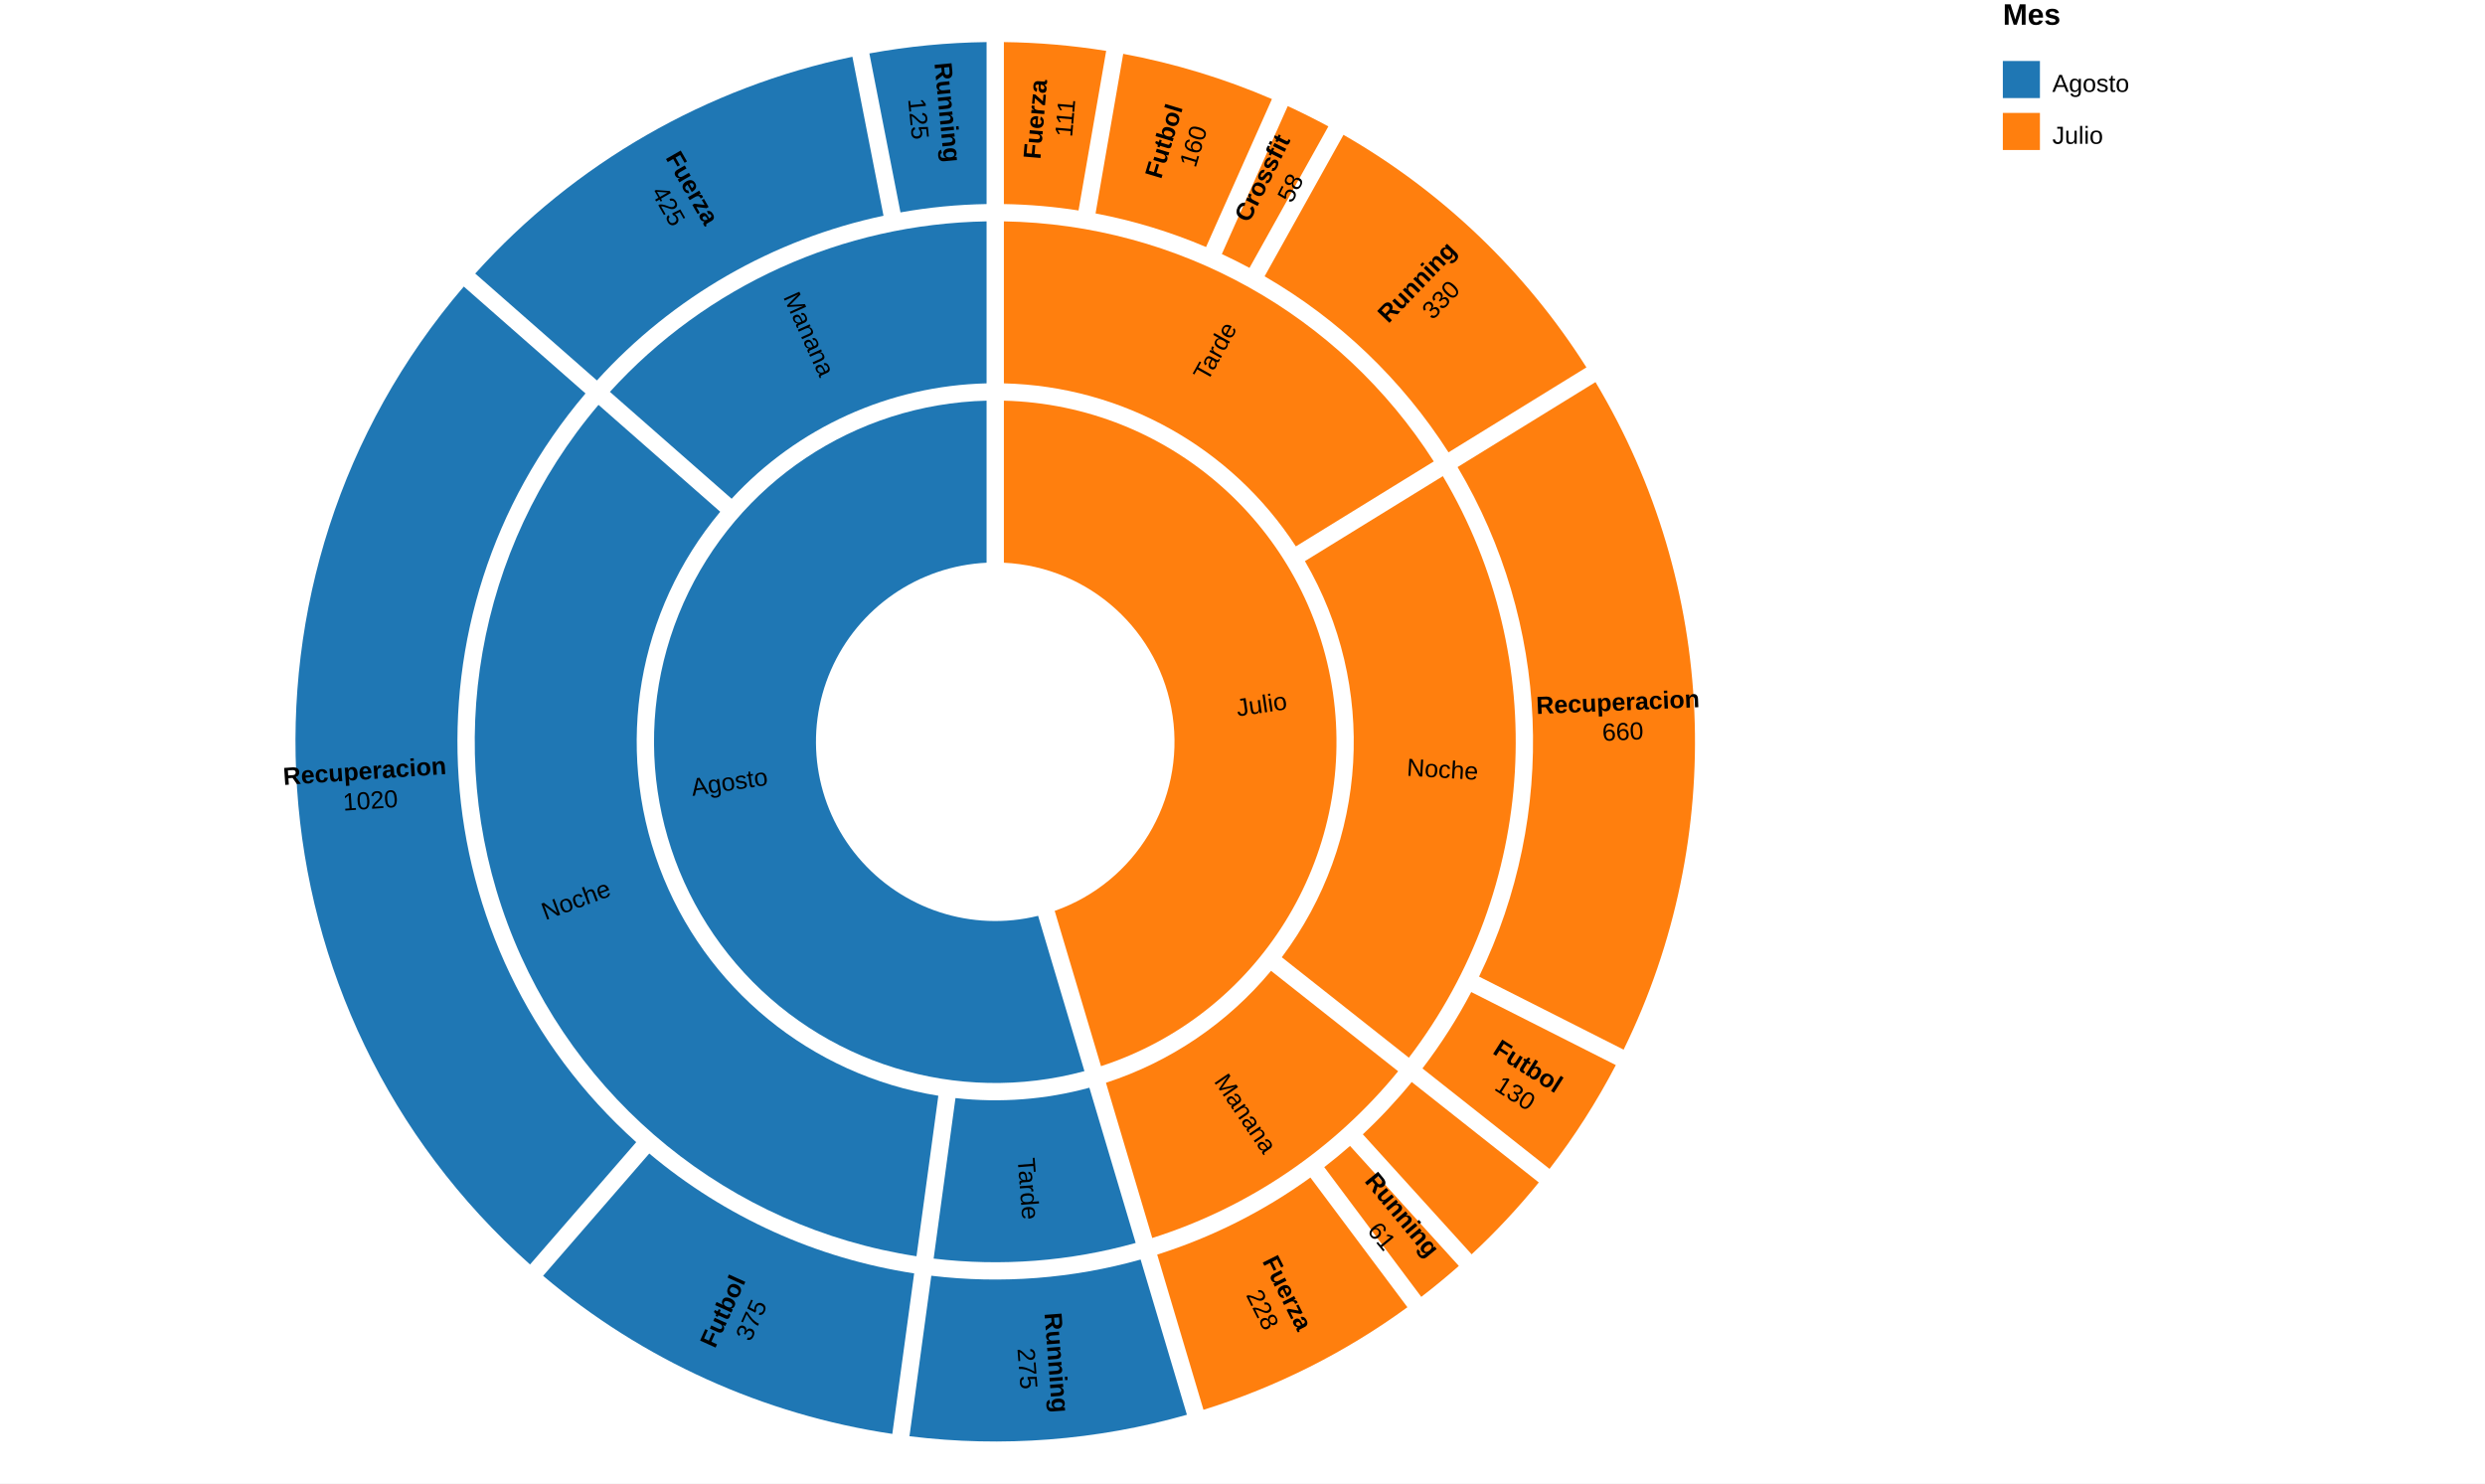
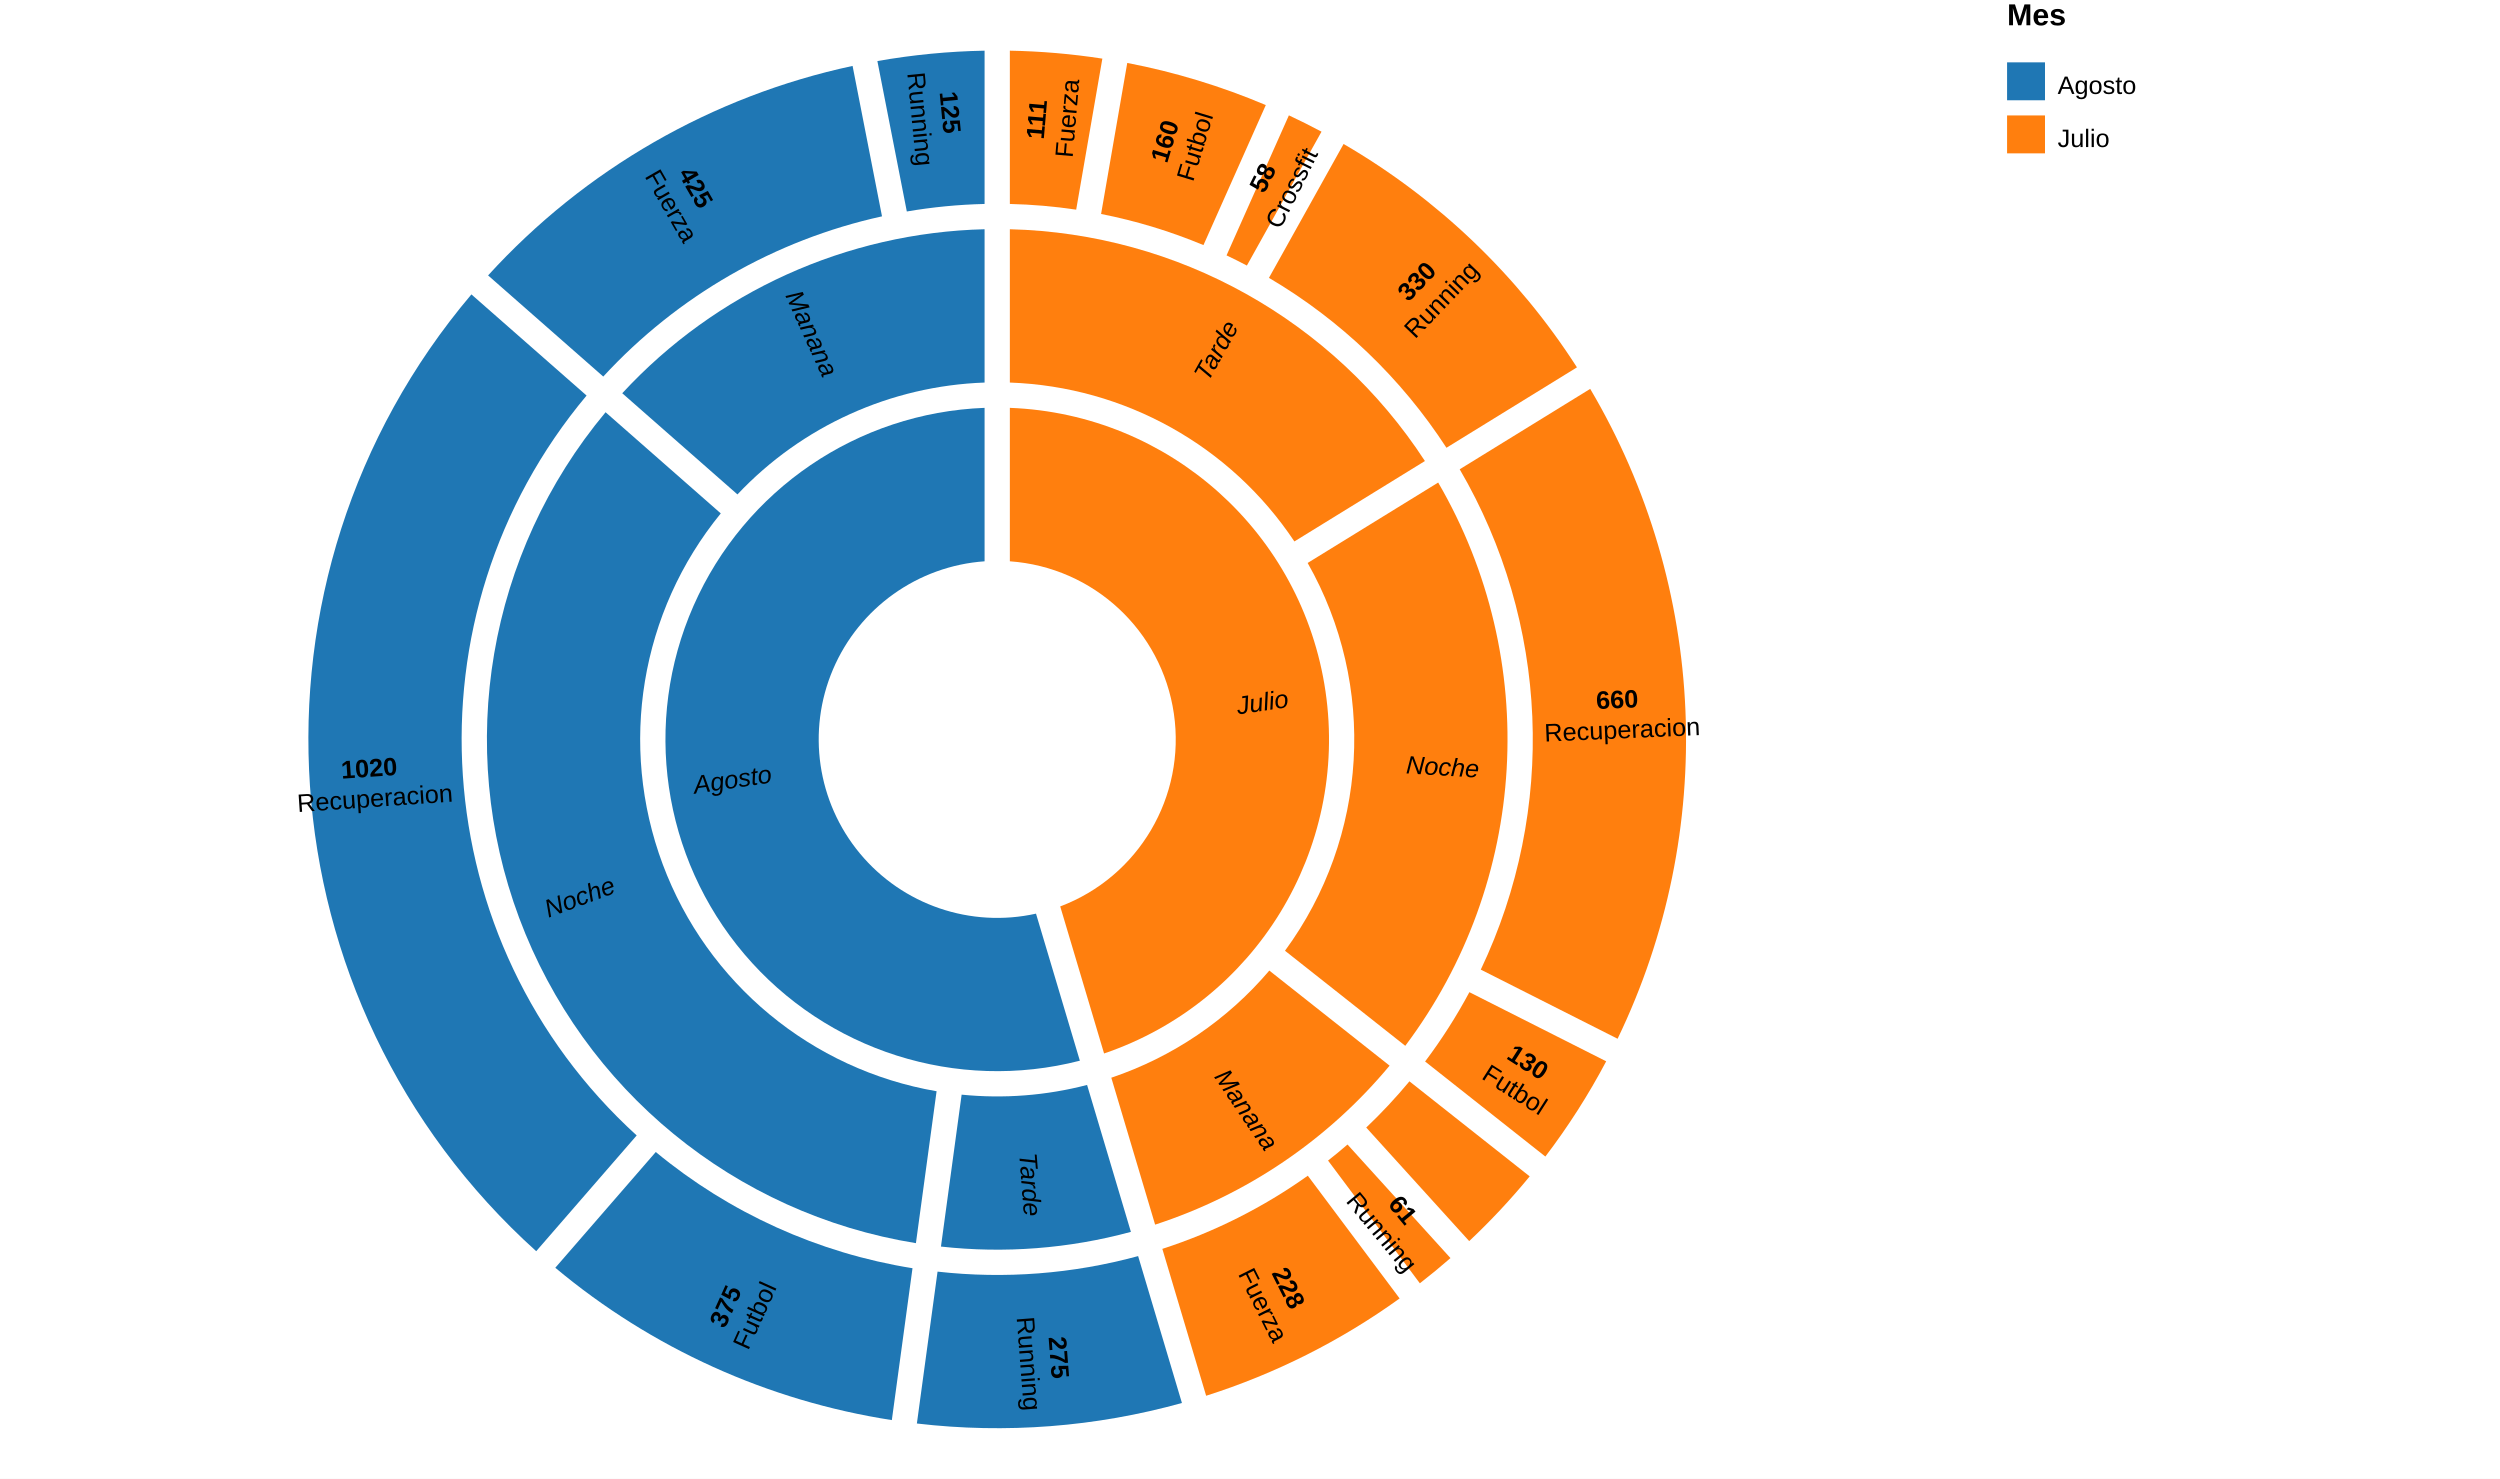
- <svg xmlns="http://www.w3.org/2000/svg" width="1005" height="600">
-   <rect width="1005" height="600" x="0" y="0" fill="#FFFFFF" id="background" />
-   <g transform="translate(402.5,300)" id="viz">
-     <path fill="#ff7f0e" display="" d="M3.5,-137.956A138,138,0,0,1,42.778,131.202L24.048,68.395A72.5,72.5,0,0,0,3.5,-72.415Z" />
-     <path fill="#1f77b4" display="" d="M36.071,133.203A138,138,0,1,1,-3.5,-137.956L-3.5,-72.415A72.5,72.5,0,1,0,17.341,70.396Z" />
-     <path fill="#ff7f0e" display="" d="M3.5,-210.471A210.5,210.5,0,0,1,177.354,-113.383L121.578,-79.018A145,145,0,0,0,3.5,-144.958Z" />
-     <path fill="#ff7f0e" display="" d="M181.026,-107.424A210.5,210.5,0,0,1,167.286,127.771L115.891,87.145A145,145,0,0,0,125.249,-73.059Z" />
-     <path fill="#ff7f0e" display="" d="M162.946,133.262A210.5,210.5,0,0,1,63.501,200.693L44.779,137.912A145,145,0,0,0,111.55,92.636Z" />
-     <path fill="#1f77b4" display="" d="M56.794,202.694A210.5,210.5,0,0,1,-24.911,209.021L-16.078,144.106A145,145,0,0,0,38.072,139.913Z" />
-     <path fill="#1f77b4" display="" d="M-31.847,208.077A210.5,210.5,0,0,1,-160.449,-136.258L-111.225,-93.027A145,145,0,0,0,-23.013,143.162Z" />
-     <path fill="#1f77b4" display="" d="M-155.83,-141.517A210.5,210.5,0,0,1,-3.5,-210.471L-3.5,-144.958A145,145,0,0,0,-106.606,-98.286Z" />
-     <path fill="#ff7f0e" display="" d="M3.5,-282.978A283,283,0,0,1,44.865,-279.421L33.681,-214.876A217.5,217.5,0,0,0,3.5,-217.472Z" />
-     <path fill="#ff7f0e" display="" d="M51.761,-278.226A283,283,0,0,1,111.901,-259.937L85.257,-200.094A217.5,217.5,0,0,0,40.577,-213.681Z" />
-     <path fill="#ff7f0e" display="" d="M118.295,-257.09A283,283,0,0,1,134.723,-248.875L102.829,-191.657A217.5,217.5,0,0,0,91.651,-197.247Z" />
-     <path fill="#ff7f0e" display="" d="M140.837,-245.467A283,283,0,0,1,239.085,-151.418L183.314,-117.056A217.5,217.5,0,0,0,108.942,-188.249Z" />
-     <path fill="#ff7f0e" display="" d="M242.757,-145.459A283,283,0,0,1,254.135,124.517L195.671,94.97A217.5,217.5,0,0,0,186.986,-111.097Z" />
-     <path fill="#ff7f0e" display="" d="M250.978,130.764A283,283,0,0,1,224.169,172.734L172.779,132.113A217.5,217.5,0,0,0,192.514,101.217Z" />
-     <path fill="#ff7f0e" display="" d="M219.829,178.225A283,283,0,0,1,192.672,207.283L148.671,158.755A217.5,217.5,0,0,0,168.438,137.604Z" />
-     <path fill="#ff7f0e" display="" d="M187.487,211.985A283,283,0,0,1,172.301,224.502L133.064,172.047A217.5,217.5,0,0,0,143.486,163.457Z" />
-     <path fill="#ff7f0e" display="" d="M166.697,228.695A283,283,0,0,1,84.222,270.177L65.502,207.402A217.5,217.5,0,0,0,127.459,176.239Z" />
-     <path fill="#1f77b4" display="" d="M77.514,272.177A283,283,0,0,1,-34.688,280.866L-25.855,215.958A217.5,217.5,0,0,0,58.794,209.403Z" />
-     <path fill="#1f77b4" display="" d="M-41.623,279.922A283,283,0,0,1,-182.856,215.992L-139.915,166.523A217.5,217.5,0,0,0,-32.791,215.014Z" />
-     <path fill="#1f77b4" display="" d="M-188.142,211.404A283,283,0,0,1,-214.929,-184.105L-165.709,-140.878A217.5,217.5,0,0,0,-145.201,161.935Z" />
-     <path fill="#1f77b4" display="" d="M-210.31,-189.364A283,283,0,0,1,-57.769,-277.041L-45.191,-212.753A217.5,217.5,0,0,0,-161.091,-146.137Z" />
-     <path fill="#1f77b4" display="" d="M-50.9,-278.385A283,283,0,0,1,-3.5,-282.978L-3.5,-217.472A217.5,217.5,0,0,0,-38.322,-214.097Z" />
+ <svg xmlns="http://www.w3.org/2000/svg" width="989" height="585">
+   <rect width="989" height="585" x="0" y="0" fill="#FFFFFF" id="background" />
+   <g transform="translate(394.5,292.5)" id="viz">
+     <path fill="#ff7f0e" display="" d="M4.999,-131.155A131.25,131.25,0,0,1,42.271,124.257L24.923,66.081A70.625,70.625,0,0,0,4.999,-70.448Z" />
+     <path fill="#1f77b4" display="" d="M32.69,127.114A131.25,131.25,0,1,1,-4.999,-131.155L-4.999,-70.448A70.625,70.625,0,1,0,15.342,68.939Z" />
+     <path fill="#ff7f0e" display="" d="M4.999,-201.813A201.875,201.875,0,0,1,169.197,-110.118L117.559,-78.303A141.25,141.25,0,0,0,4.999,-141.162Z" />
+     <path fill="#ff7f0e" display="" d="M174.441,-101.606A201.875,201.875,0,0,1,161.424,121.226L113.842,83.615A141.25,141.25,0,0,0,122.804,-69.791Z" />
+     <path fill="#ff7f0e" display="" d="M155.224,129.07A201.875,201.875,0,0,1,62.464,191.968L45.131,133.846A141.25,141.25,0,0,0,107.643,91.458Z" />
+     <path fill="#1f77b4" display="" d="M52.883,194.825A201.875,201.875,0,0,1,-22.258,200.644L-14.08,140.546A141.25,141.25,0,0,0,35.55,136.703Z" />
+     <path fill="#1f77b4" display="" d="M-32.165,199.296A201.875,201.875,0,0,1,-154.933,-129.418L-109.362,-89.395A141.25,141.25,0,0,0,-23.987,139.198Z" />
+     <path fill="#1f77b4" display="" d="M-148.336,-136.931A201.875,201.875,0,0,1,-4.999,-201.813L-4.999,-141.162A141.25,141.25,0,0,0,-102.765,-96.907Z" />
+     <path fill="#ff7f0e" display="" d="M4.999,-272.454A272.5,272.5,0,0,1,41.591,-269.307L31.238,-209.56A211.875,211.875,0,0,0,4.999,-211.816Z" />
+     <path fill="#ff7f0e" display="" d="M51.442,-267.6A272.5,272.5,0,0,1,106.25,-250.933L81.587,-195.537A211.875,211.875,0,0,0,41.089,-207.853Z" />
+     <path fill="#ff7f0e" display="" d="M115.384,-246.866A272.5,272.5,0,0,1,128.289,-240.412L98.765,-187.447A211.875,211.875,0,0,0,90.72,-191.47Z" />
+     <path fill="#ff7f0e" display="" d="M137.022,-235.544A272.5,272.5,0,0,1,229.339,-147.174L177.713,-115.365A211.875,211.875,0,0,0,107.498,-182.579Z" />
+     <path fill="#ff7f0e" display="" d="M234.583,-138.662A272.5,272.5,0,0,1,245.418,118.432L191.299,91.081A211.875,211.875,0,0,0,182.957,-106.853Z" />
+     <path fill="#ff7f0e" display="" d="M240.909,127.355A272.5,272.5,0,0,1,216.843,165.032L169.271,127.429A211.875,211.875,0,0,0,186.789,100.004Z" />
+     <path fill="#ff7f0e" display="" d="M210.643,172.875A272.5,272.5,0,0,1,186.714,198.48L145.982,153.558A211.875,211.875,0,0,0,163.072,135.273Z" />
+     <path fill="#ff7f0e" display="" d="M179.307,205.195A272.5,272.5,0,0,1,167.198,215.177L130.877,166.62A211.875,211.875,0,0,0,138.576,160.274Z" />
+     <path fill="#ff7f0e" display="" d="M159.192,221.165A272.5,272.5,0,0,1,82.651,259.663L65.322,201.554A211.875,211.875,0,0,0,122.871,172.609Z" />
+     <path fill="#1f77b4" display="" d="M73.07,262.521A272.5,272.5,0,0,1,-31.783,270.64L-23.607,210.556A211.875,211.875,0,0,0,55.741,204.411Z" />
+     <path fill="#1f77b4" display="" d="M-41.69,269.292A272.5,272.5,0,0,1,-174.825,209.027L-135.075,163.235A211.875,211.875,0,0,0,-33.514,209.208Z" />
+     <path fill="#1f77b4" display="" d="M-182.375,202.473A272.5,272.5,0,0,1,-208.01,-176.034L-162.449,-136.019A211.875,211.875,0,0,0,-142.626,156.681Z" />
+     <path fill="#1f77b4" display="" d="M-201.413,-183.546A272.5,272.5,0,0,1,-57.22,-266.425L-45.577,-206.915A211.875,211.875,0,0,0,-155.852,-143.531Z" />
+     <path fill="#1f77b4" display="" d="M-47.408,-268.344A272.5,272.5,0,0,1,-4.999,-272.454L-4.999,-211.816A211.875,211.875,0,0,0,-35.765,-208.835Z" />
  </g>
-   <g id="labels" transform="translate(402.5,300)" text-anchor="middle">
-     <text transform="rotate(90) translate(36.25,0) rotate(180)" style="opacity: 1;">
-       <tspan x="0" y="4" style="font-family: Arial, sans-serif; font-size: 10px; fill: black; font-weight: normal;" />
+   <g id="labels" transform="translate(394.5,292.5)" text-anchor="middle">
+     <text transform="rotate(90) translate(35.3125,0) rotate(180)" style="opacity: 1;">
+       <tspan x="0" y="4" style="font-family: Arial, sans-serif; font-size: 10px; fill: black; font-weight: normal; font-style: italic;" />
    </text>
-     <text transform="rotate(-8.302583) translate(108.75,0) rotate(0)" style="opacity: 1;">
-       <tspan x="0" y="4" style="font-family: Arial, sans-serif; font-size: 10px; fill: black; font-weight: normal;">Julio</tspan>
+     <text transform="rotate(-8.302583) translate(105.9375,0) rotate(0)" style="opacity: 1;">
+       <tspan x="0" y="4" style="font-family: Arial, sans-serif; font-size: 10px; fill: black; font-weight: normal; font-style: italic;">Julio</tspan>
    </text>
-     <text transform="rotate(171.6974) translate(108.75,0) rotate(180)" style="opacity: 1;">
-       <tspan x="0" y="4" style="font-family: Arial, sans-serif; font-size: 10px; fill: black; font-weight: normal;">Agosto</tspan>
+     <text transform="rotate(171.6974) translate(105.9375,0) rotate(180)" style="opacity: 1;">
+       <tspan x="0" y="4" style="font-family: Arial, sans-serif; font-size: 10px; fill: black; font-weight: normal; font-style: italic;">Agosto</tspan>
    </text>
-     <text transform="rotate(-60.81919) translate(181.25,0) rotate(0)" style="opacity: 1;">
-       <tspan x="0" y="4" style="font-family: Arial, sans-serif; font-size: 10px; fill: black; font-weight: normal;">Tarde</tspan>
+     <text transform="rotate(-60.81919) translate(176.5625,0) rotate(0)" style="opacity: 1;">
+       <tspan x="0" y="4" style="font-family: Arial, sans-serif; font-size: 10px; fill: black; font-weight: normal; font-style: italic;">Tarde</tspan>
    </text>
-     <text transform="rotate(3.343173) translate(181.25,0) rotate(0)" style="opacity: 1;">
-       <tspan x="0" y="4" style="font-family: Arial, sans-serif; font-size: 10px; fill: black; font-weight: normal;">Noche</tspan>
+     <text transform="rotate(3.343173) translate(176.5625,0) rotate(0)" style="opacity: 1;">
+       <tspan x="0" y="4" style="font-family: Arial, sans-serif; font-size: 10px; fill: black; font-weight: normal; font-style: italic;">Noche</tspan>
    </text>
-     <text transform="rotate(55.85978) translate(181.25,0) rotate(0)" style="opacity: 1;">
-       <tspan x="0" y="4" style="font-family: Arial, sans-serif; font-size: 10px; fill: black; font-weight: normal;">Manana</tspan>
+     <text transform="rotate(55.85978) translate(176.5625,0) rotate(0)" style="opacity: 1;">
+       <tspan x="0" y="4" style="font-family: Arial, sans-serif; font-size: 10px; fill: black; font-weight: normal; font-style: italic;">Manana</tspan>
    </text>
-     <text transform="rotate(85.57196) translate(181.25,0) rotate(0)" style="opacity: 1;">
-       <tspan x="0" y="4" style="font-family: Arial, sans-serif; font-size: 10px; fill: black; font-weight: normal;">Tarde</tspan>
+     <text transform="rotate(85.57196) translate(176.5625,0) rotate(0)" style="opacity: 1;">
+       <tspan x="0" y="4" style="font-family: Arial, sans-serif; font-size: 10px; fill: black; font-weight: normal; font-style: italic;">Tarde</tspan>
    </text>
-     <text transform="rotate(159.5203) translate(181.25,0) rotate(180)" style="opacity: 1;">
-       <tspan x="0" y="4" style="font-family: Arial, sans-serif; font-size: 10px; fill: black; font-weight: normal;">Noche</tspan>
+     <text transform="rotate(159.5203) translate(176.5625,0) rotate(180)" style="opacity: 1;">
+       <tspan x="0" y="4" style="font-family: Arial, sans-serif; font-size: 10px; fill: black; font-weight: normal; font-style: italic;">Noche</tspan>
    </text>
-     <text transform="rotate(245.6458) translate(181.25,0) rotate(180)" style="opacity: 1;">
-       <tspan x="0" y="4" style="font-family: Arial, sans-serif; font-size: 10px; fill: black; font-weight: normal;">Manana</tspan>
+     <text transform="rotate(245.6458) translate(176.5625,0) rotate(180)" style="opacity: 1;">
+       <tspan x="0" y="4" style="font-family: Arial, sans-serif; font-size: 10px; fill: black; font-weight: normal; font-style: italic;">Manana</tspan>
    </text>
-     <text transform="rotate(-85.08487) translate(253.75,0) rotate(0)" style="opacity: 1;">
-       <tspan x="0" y="-2" style="font-family: Arial, sans-serif; font-size: 10px; fill: black; font-weight: bold;">Fuerza</tspan>
-       <tspan x="0" y="10" style="font-family: Arial, sans-serif; font-size: 10px; fill: black; font-weight: normal;">111</tspan>
+     <text transform="rotate(-85.08487) translate(247.1875,0) rotate(0)" style="opacity: 1;">
+       <tspan x="0" y="-2" style="font-family: Arial, sans-serif; font-size: 10px; fill: black; font-weight: bold;">111</tspan>
+       <tspan x="0" y="10" style="font-family: Arial, sans-serif; font-size: 10px; fill: black; font-weight: normal;">Fuerza</tspan>
    </text>
-     <text transform="rotate(-73.08487) translate(253.75,0) rotate(0)" style="opacity: 1;">
-       <tspan x="0" y="-2" style="font-family: Arial, sans-serif; font-size: 10px; fill: black; font-weight: bold;">Futbol</tspan>
-       <tspan x="0" y="10" style="font-family: Arial, sans-serif; font-size: 10px; fill: black; font-weight: normal;">160</tspan>
+     <text transform="rotate(-73.08487) translate(247.1875,0) rotate(0)" style="opacity: 1;">
+       <tspan x="0" y="-2" style="font-family: Arial, sans-serif; font-size: 10px; fill: black; font-weight: bold;">160</tspan>
+       <tspan x="0" y="10" style="font-family: Arial, sans-serif; font-size: 10px; fill: black; font-weight: normal;">Futbol</tspan>
    </text>
-     <text transform="rotate(-63.43173) translate(253.75,0) rotate(0)" style="opacity: 1;">
-       <tspan x="0" y="-2" style="font-family: Arial, sans-serif; font-size: 10px; fill: black; font-weight: bold;">Crossfit</tspan>
-       <tspan x="0" y="10" style="font-family: Arial, sans-serif; font-size: 10px; fill: black; font-weight: normal;">58</tspan>
+     <text transform="rotate(-63.43173) translate(247.1875,0) rotate(0)" style="opacity: 1;">
+       <tspan x="0" y="-2" style="font-family: Arial, sans-serif; font-size: 10px; fill: black; font-weight: bold;">58</tspan>
+       <tspan x="0" y="10" style="font-family: Arial, sans-serif; font-size: 10px; fill: black; font-weight: normal;">Crossfit</tspan>
    </text>
-     <text transform="rotate(-46.25092) translate(253.75,0) rotate(0)" style="opacity: 1;">
-       <tspan x="0" y="-2" style="font-family: Arial, sans-serif; font-size: 10px; fill: black; font-weight: bold;">Running</tspan>
-       <tspan x="0" y="10" style="font-family: Arial, sans-serif; font-size: 10px; fill: black; font-weight: normal;">330</tspan>
+     <text transform="rotate(-46.25092) translate(247.1875,0) rotate(0)" style="opacity: 1;">
+       <tspan x="0" y="-2" style="font-family: Arial, sans-serif; font-size: 10px; fill: black; font-weight: bold;">330</tspan>
+       <tspan x="0" y="10" style="font-family: Arial, sans-serif; font-size: 10px; fill: black; font-weight: normal;">Running</tspan>
    </text>
-     <text transform="rotate(-2.413284) translate(253.75,0) rotate(0)" style="opacity: 1;">
-       <tspan x="0" y="-2" style="font-family: Arial, sans-serif; font-size: 10px; fill: black; font-weight: bold;">Recuperacion</tspan>
-       <tspan x="0" y="10" style="font-family: Arial, sans-serif; font-size: 10px; fill: black; font-weight: normal;">660</tspan>
+     <text transform="rotate(-2.413284) translate(247.1875,0) rotate(0)" style="opacity: 1;">
+       <tspan x="0" y="-2" style="font-family: Arial, sans-serif; font-size: 10px; fill: black; font-weight: bold;">660</tspan>
+       <tspan x="0" y="10" style="font-family: Arial, sans-serif; font-size: 10px; fill: black; font-weight: normal;">Recuperacion</tspan>
    </text>
-     <text transform="rotate(32.56827) translate(253.75,0) rotate(0)" style="opacity: 1;">
-       <tspan x="0" y="-2" style="font-family: Arial, sans-serif; font-size: 10px; fill: black; font-weight: bold;">Futbol</tspan>
-       <tspan x="0" y="10" style="font-family: Arial, sans-serif; font-size: 10px; fill: black; font-weight: normal;">130</tspan>
+     <text transform="rotate(32.56827) translate(247.1875,0) rotate(0)" style="opacity: 1;">
+       <tspan x="0" y="-2" style="font-family: Arial, sans-serif; font-size: 10px; fill: black; font-weight: bold;">130</tspan>
+       <tspan x="0" y="10" style="font-family: Arial, sans-serif; font-size: 10px; fill: black; font-weight: normal;">Futbol</tspan>
    </text>
-     <text transform="rotate(43.06273) translate(253.75,0) rotate(0)" style="opacity: 0;">
-       <tspan x="0" y="-2" style="font-family: Arial, sans-serif; font-size: 10px; fill: black; font-weight: bold;">Crossfit</tspan>
-       <tspan x="0" y="10" style="font-family: Arial, sans-serif; font-size: 10px; fill: black; font-weight: normal;">107</tspan>
+     <text transform="rotate(43.06273) translate(247.1875,0) rotate(0)" style="opacity: 0;">
+       <tspan x="0" y="-2" style="font-family: Arial, sans-serif; font-size: 10px; fill: black; font-weight: bold;">107</tspan>
+       <tspan x="0" y="10" style="font-family: Arial, sans-serif; font-size: 10px; fill: black; font-weight: normal;">Crossfit</tspan>
    </text>
-     <text transform="rotate(50.50185) translate(253.75,0) rotate(0)" style="opacity: 1;">
-       <tspan x="0" y="-2" style="font-family: Arial, sans-serif; font-size: 10px; fill: black; font-weight: bold;">Running</tspan>
-       <tspan x="0" y="10" style="font-family: Arial, sans-serif; font-size: 10px; fill: black; font-weight: normal;">61</tspan>
+     <text transform="rotate(50.50185) translate(247.1875,0) rotate(0)" style="opacity: 1;">
+       <tspan x="0" y="-2" style="font-family: Arial, sans-serif; font-size: 10px; fill: black; font-weight: bold;">61</tspan>
+       <tspan x="0" y="10" style="font-family: Arial, sans-serif; font-size: 10px; fill: black; font-weight: normal;">Running</tspan>
    </text>
-     <text transform="rotate(63.29889) translate(253.75,0) rotate(0)" style="opacity: 1;">
-       <tspan x="0" y="-2" style="font-family: Arial, sans-serif; font-size: 10px; fill: black; font-weight: bold;">Fuerza</tspan>
-       <tspan x="0" y="10" style="font-family: Arial, sans-serif; font-size: 10px; fill: black; font-weight: normal;">228</tspan>
+     <text transform="rotate(63.29889) translate(247.1875,0) rotate(0)" style="opacity: 1;">
+       <tspan x="0" y="-2" style="font-family: Arial, sans-serif; font-size: 10px; fill: black; font-weight: bold;">228</tspan>
+       <tspan x="0" y="10" style="font-family: Arial, sans-serif; font-size: 10px; fill: black; font-weight: normal;">Fuerza</tspan>
    </text>
-     <text transform="rotate(85.57196) translate(253.75,0) rotate(0)" style="opacity: 1;">
-       <tspan x="0" y="-2" style="font-family: Arial, sans-serif; font-size: 10px; fill: black; font-weight: bold;">Running</tspan>
-       <tspan x="0" y="10" style="font-family: Arial, sans-serif; font-size: 10px; fill: black; font-weight: normal;">275</tspan>
+     <text transform="rotate(85.57196) translate(247.1875,0) rotate(0)" style="opacity: 1;">
+       <tspan x="0" y="-2" style="font-family: Arial, sans-serif; font-size: 10px; fill: black; font-weight: bold;">275</tspan>
+       <tspan x="0" y="10" style="font-family: Arial, sans-serif; font-size: 10px; fill: black; font-weight: normal;">Running</tspan>
    </text>
-     <text transform="rotate(114.3542) translate(253.75,0) rotate(180)" style="opacity: 1;">
-       <tspan x="0" y="-2" style="font-family: Arial, sans-serif; font-size: 10px; fill: black; font-weight: bold;">Futbol</tspan>
-       <tspan x="0" y="10" style="font-family: Arial, sans-serif; font-size: 10px; fill: black; font-weight: normal;">375</tspan>
+     <text transform="rotate(114.3542) translate(247.1875,0) rotate(180)" style="opacity: 1;">
+       <tspan x="0" y="-2" style="font-family: Arial, sans-serif; font-size: 10px; fill: black; font-weight: bold;">375</tspan>
+       <tspan x="0" y="10" style="font-family: Arial, sans-serif; font-size: 10px; fill: black; font-weight: normal;">Futbol</tspan>
    </text>
-     <text transform="rotate(176.1255) translate(253.75,0) rotate(180)" style="opacity: 1;">
-       <tspan x="0" y="-2" style="font-family: Arial, sans-serif; font-size: 10px; fill: black; font-weight: bold;">Recuperacion</tspan>
-       <tspan x="0" y="10" style="font-family: Arial, sans-serif; font-size: 10px; fill: black; font-weight: normal;">1020</tspan>
+     <text transform="rotate(176.1255) translate(247.1875,0) rotate(180)" style="opacity: 1;">
+       <tspan x="0" y="-2" style="font-family: Arial, sans-serif; font-size: 10px; fill: black; font-weight: bold;">1020</tspan>
+       <tspan x="0" y="10" style="font-family: Arial, sans-serif; font-size: 10px; fill: black; font-weight: normal;">Recuperacion</tspan>
    </text>
-     <text transform="rotate(240.1107) translate(253.75,0) rotate(180)" style="opacity: 1;">
-       <tspan x="0" y="-2" style="font-family: Arial, sans-serif; font-size: 10px; fill: black; font-weight: bold;">Fuerza</tspan>
-       <tspan x="0" y="10" style="font-family: Arial, sans-serif; font-size: 10px; fill: black; font-weight: normal;">425</tspan>
+     <text transform="rotate(240.1107) translate(247.1875,0) rotate(180)" style="opacity: 1;">
+       <tspan x="0" y="-2" style="font-family: Arial, sans-serif; font-size: 10px; fill: black; font-weight: bold;">425</tspan>
+       <tspan x="0" y="10" style="font-family: Arial, sans-serif; font-size: 10px; fill: black; font-weight: normal;">Fuerza</tspan>
    </text>
-     <text transform="rotate(264.4649) translate(253.75,0) rotate(180)" style="opacity: 1;">
-       <tspan x="0" y="-2" style="font-family: Arial, sans-serif; font-size: 10px; fill: black; font-weight: bold;">Running</tspan>
-       <tspan x="0" y="10" style="font-family: Arial, sans-serif; font-size: 10px; fill: black; font-weight: normal;">125</tspan>
+     <text transform="rotate(264.4649) translate(247.1875,0) rotate(180)" style="opacity: 1;">
+       <tspan x="0" y="-2" style="font-family: Arial, sans-serif; font-size: 10px; fill: black; font-weight: bold;">125</tspan>
+       <tspan x="0" y="10" style="font-family: Arial, sans-serif; font-size: 10px; fill: black; font-weight: normal;">Running</tspan>
    </text>
  </g>
-   <g id="legend" transform="translate(805,10)">
+   <g id="legend" transform="translate(789,10)">
    <g transform="translate(5,0)">
      <g class="legendColor" transform="translate(0,0)">
        <g class="legendCells" transform="translate(0,14.66667)">
          <g class="cell" transform="translate(0, 0)">
            <rect class="swatch" height="15" width="15" style="fill: rgb(31, 119, 180);" />
            <text class="label" transform="translate( 20, 12.5)" font-family="&quot;Arial&quot;, sans-serif" font-size="10px">
              <tspan x="0" dy="0em">Agosto</tspan>
            </text>
          </g>
          <g class="cell" transform="translate(0, 21)">
            <rect class="swatch" height="15" width="15" style="fill: rgb(255, 127, 14);" />
            <text class="label" transform="translate( 20, 12.5)" font-family="&quot;Arial&quot;, sans-serif" font-size="10px">
              <tspan x="0" dy="0em">Julio</tspan>
            </text>
          </g>
        </g>
        <text class="legendTitle" font-family="&quot;Arial&quot;, sans-serif" font-size="12px" font-weight="bold">
          <tspan x="0" dy="0em">Mes</tspan>
        </text>
      </g>
    </g>
  </g>
</svg>
